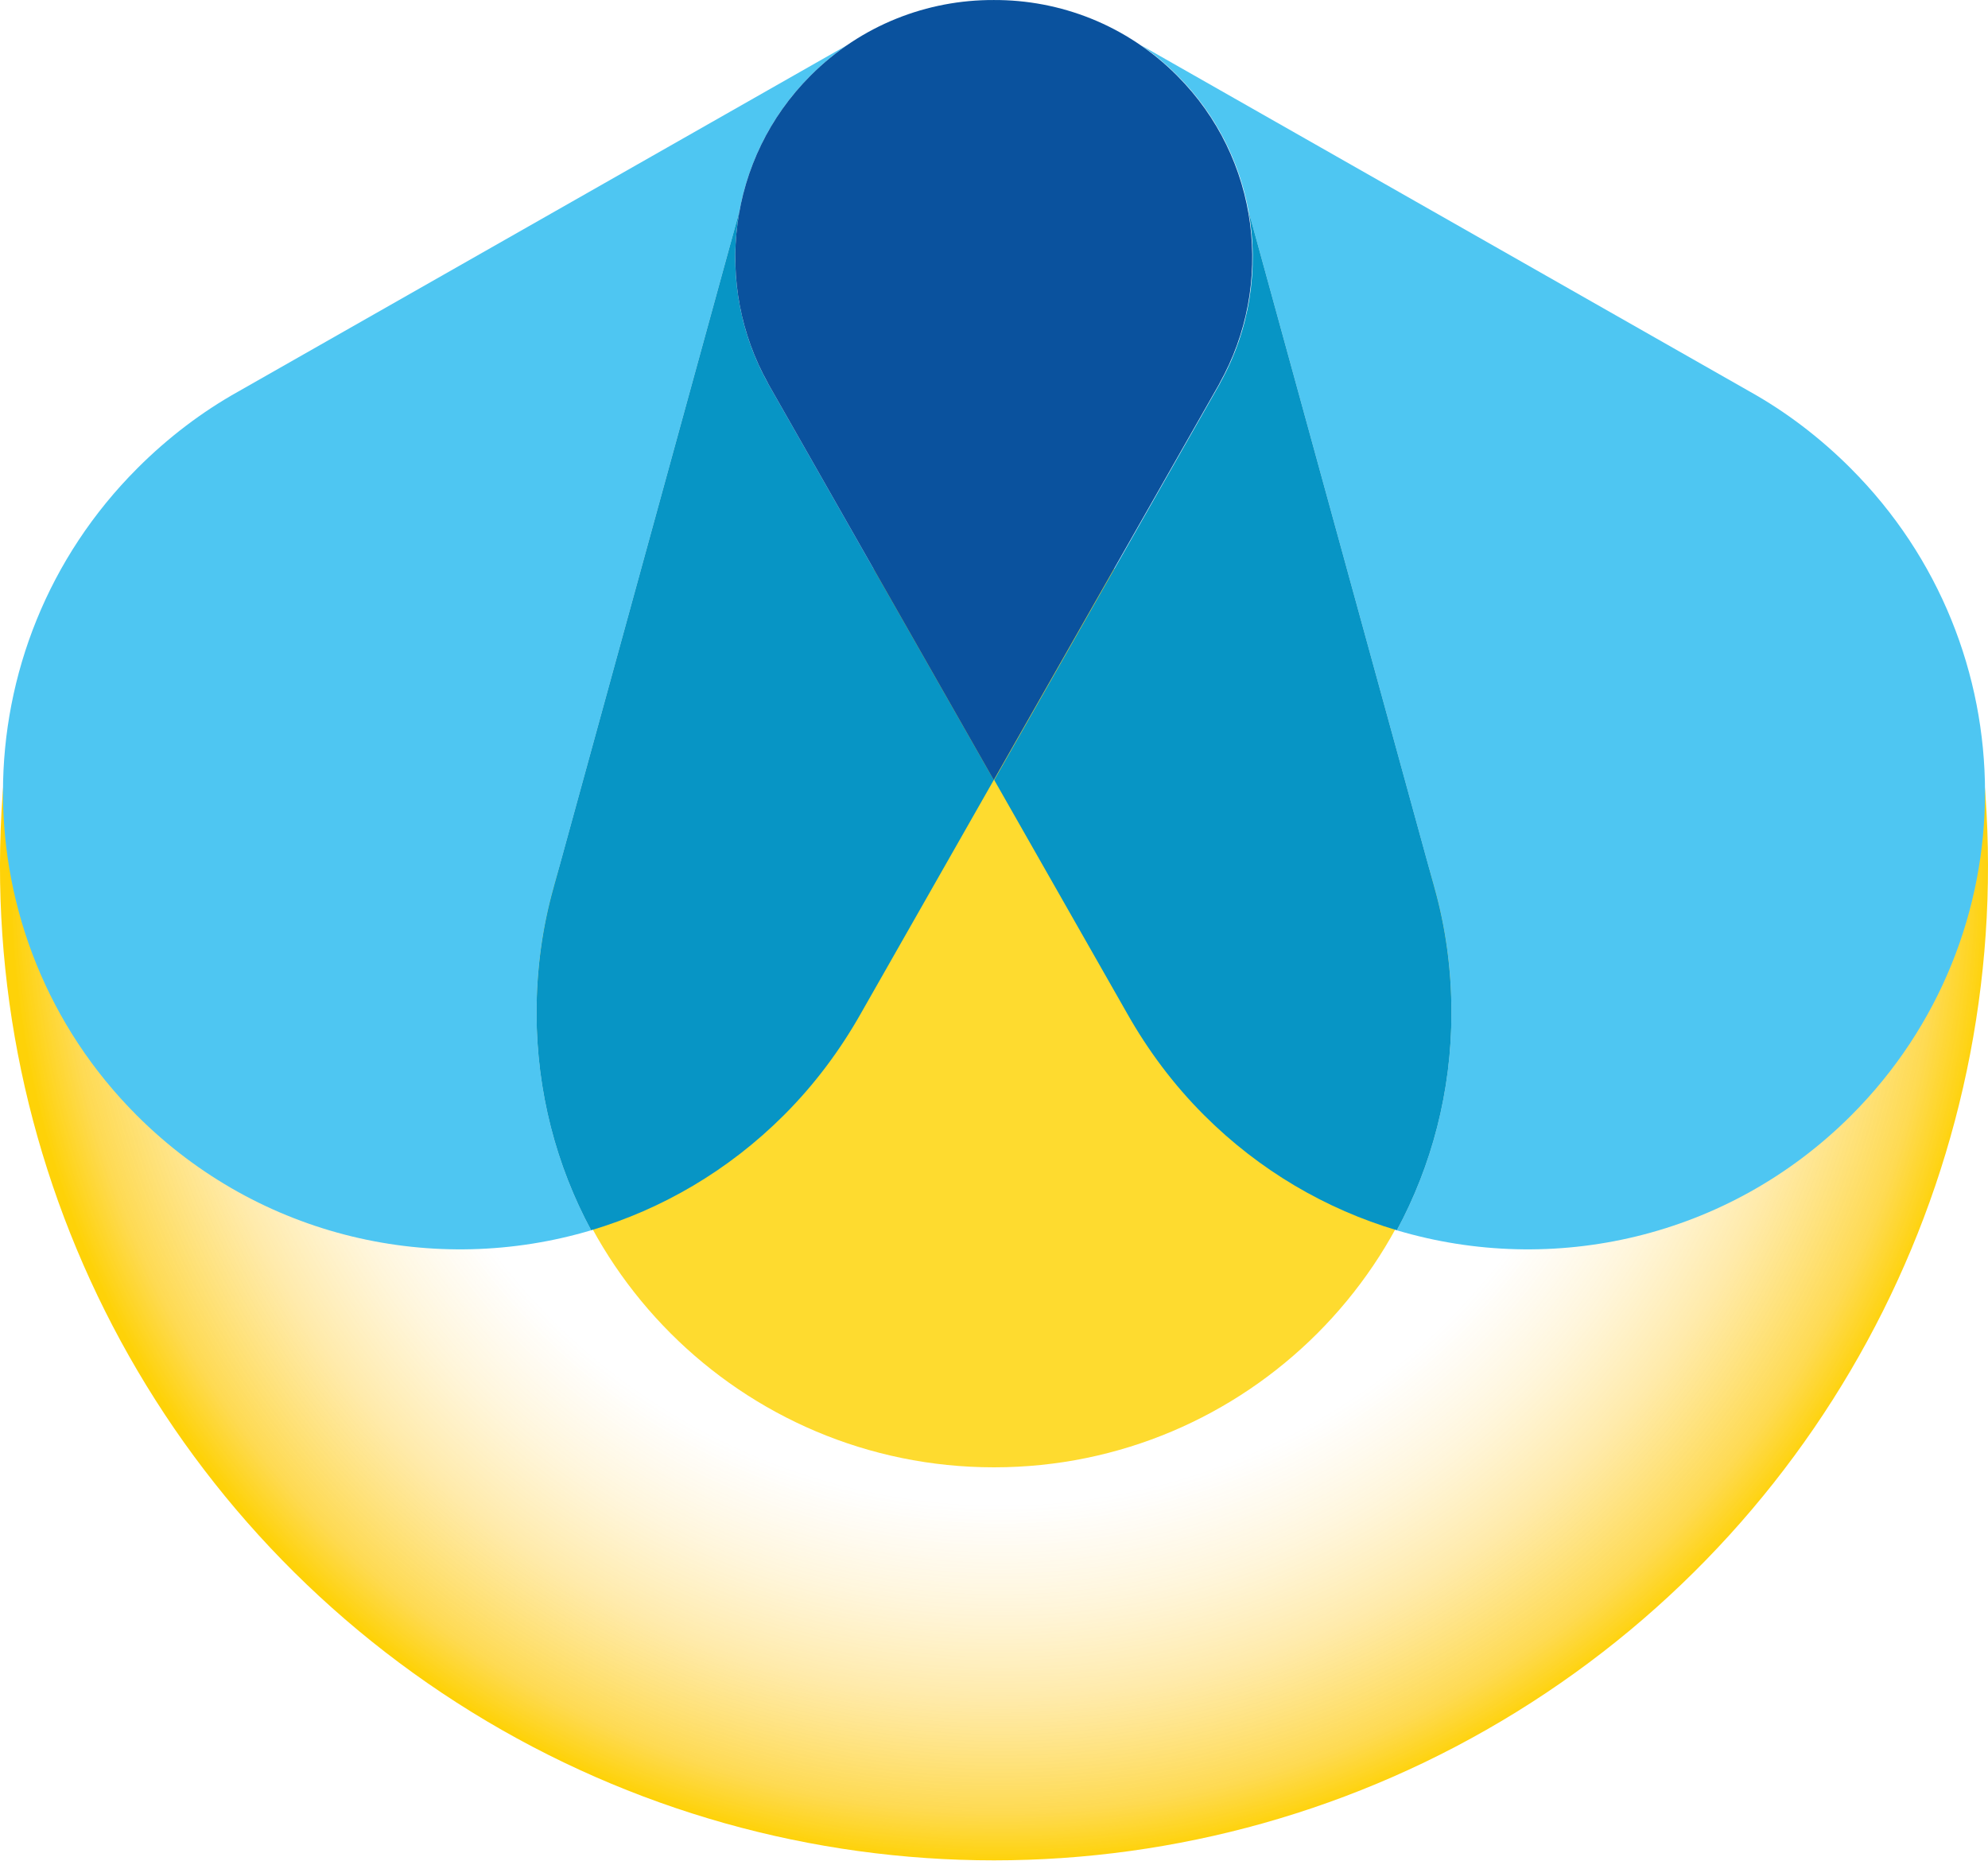
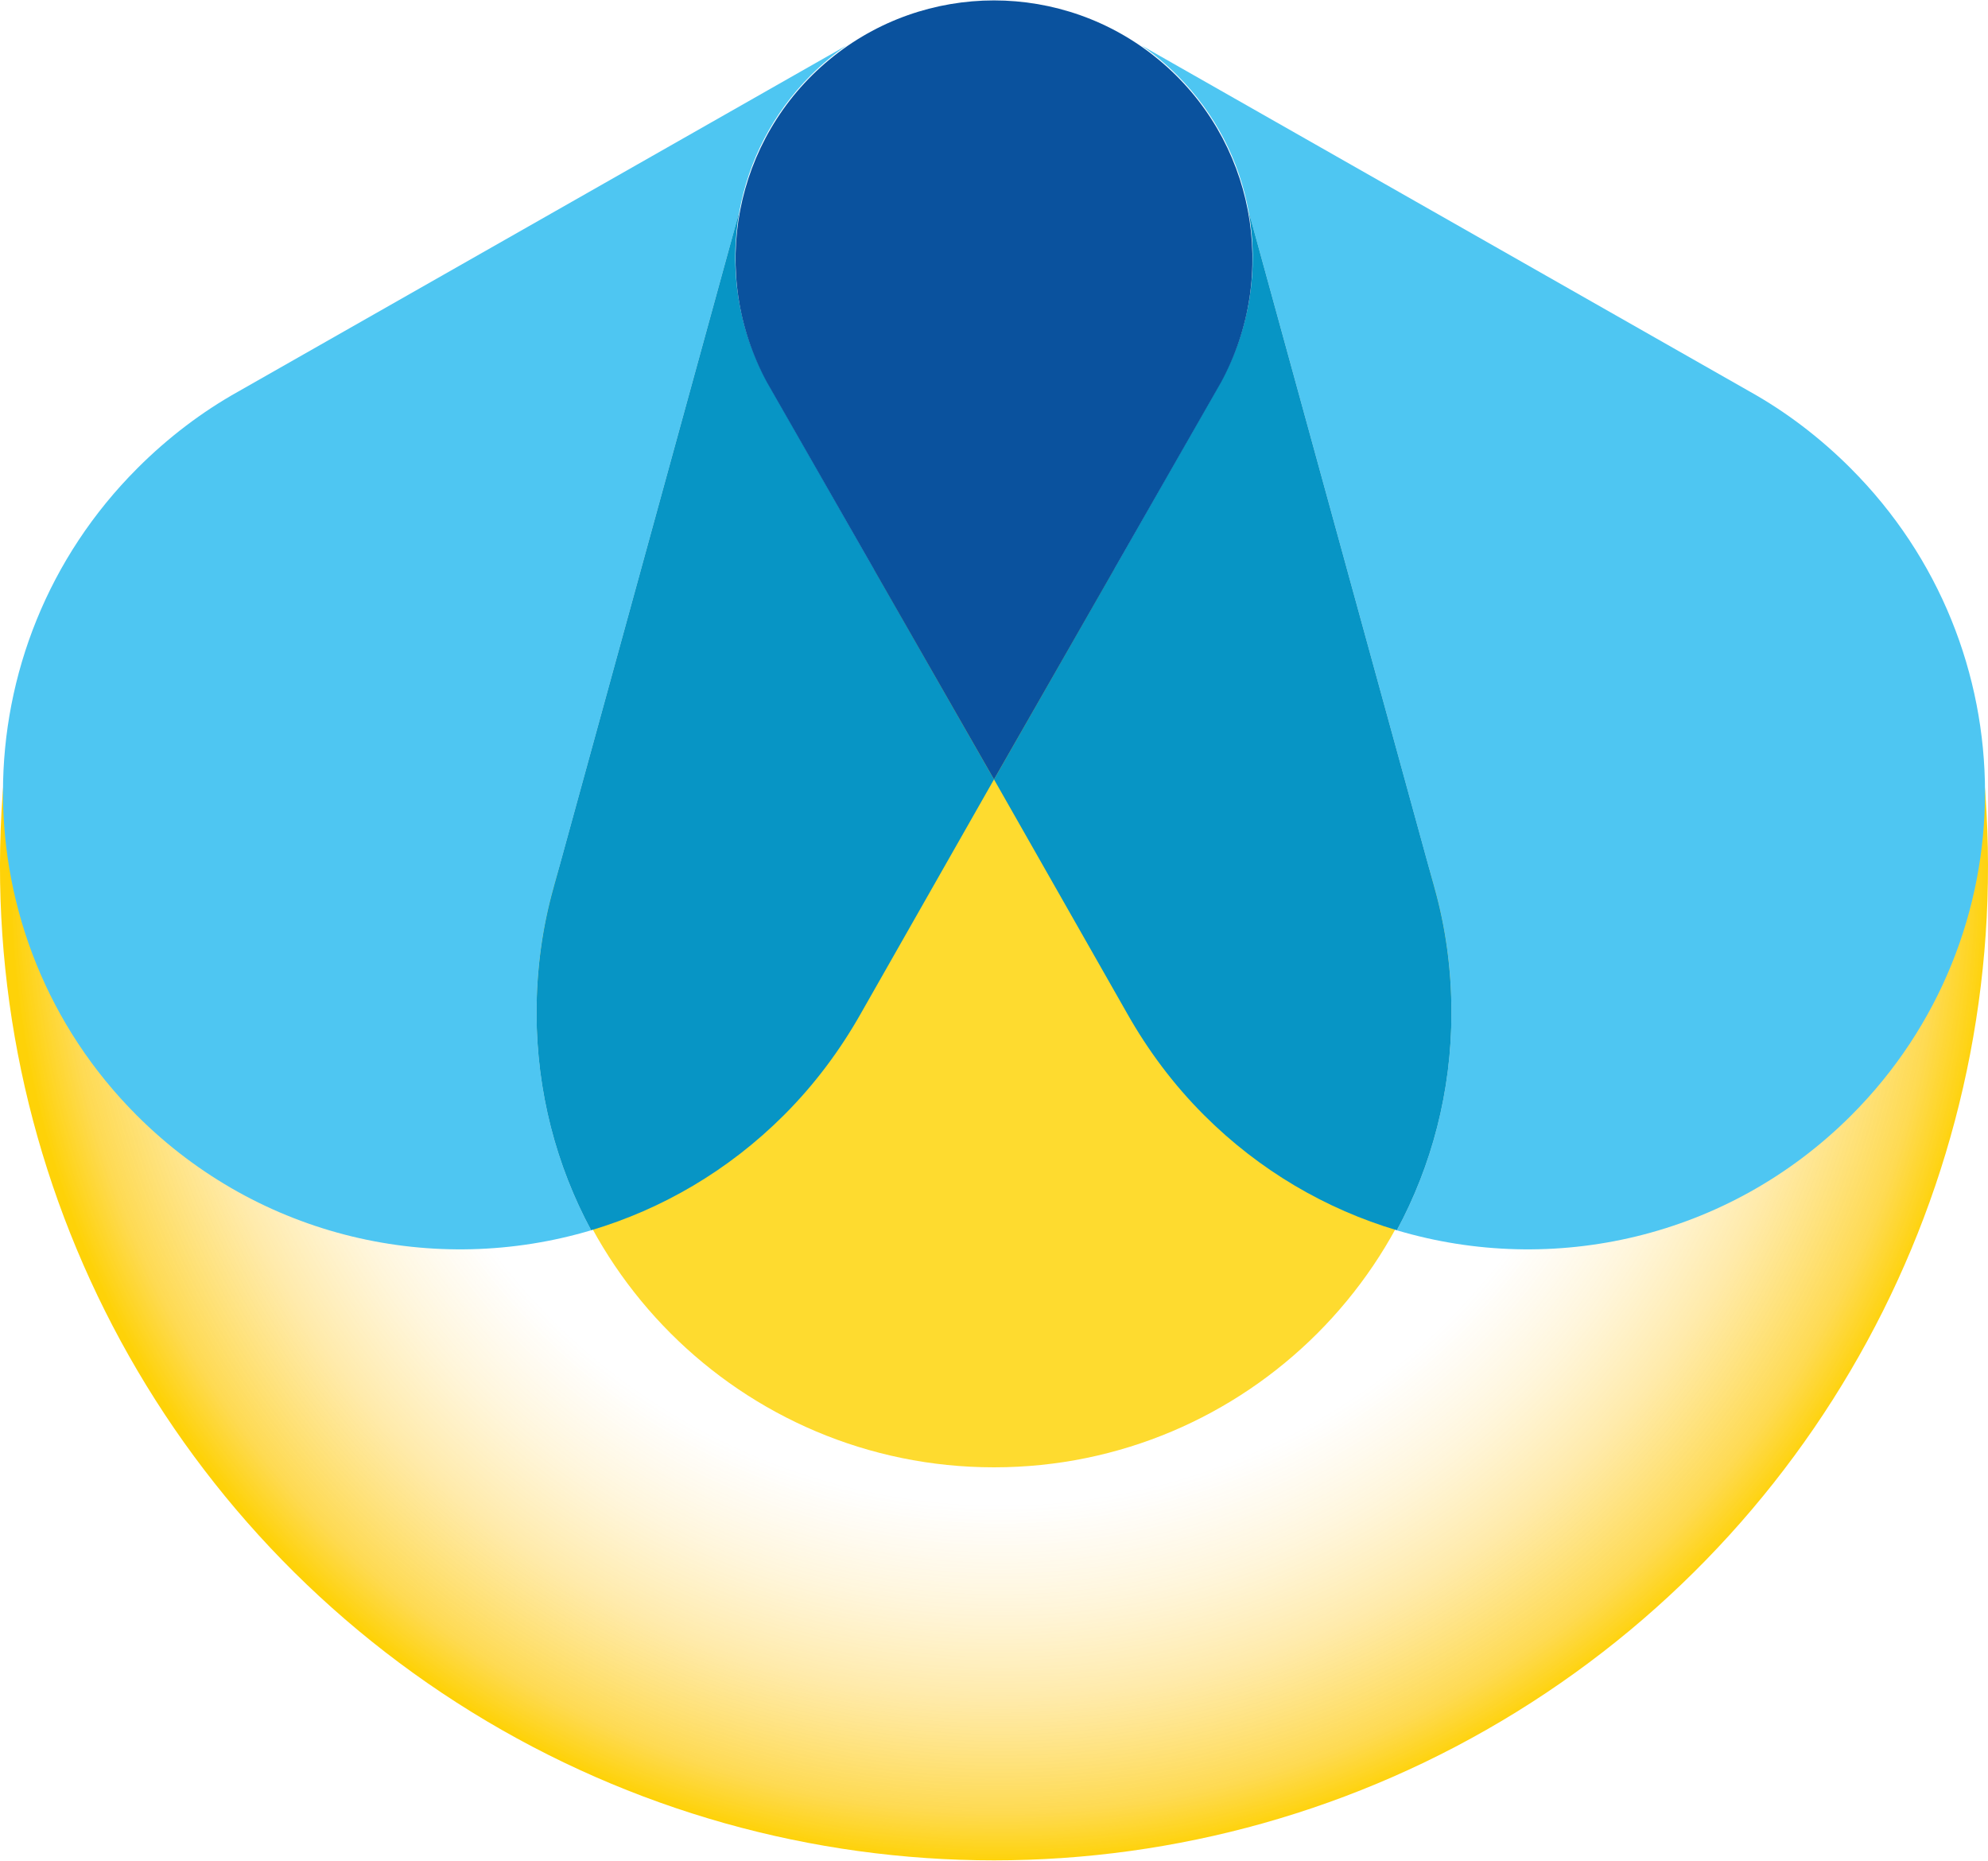
<svg xmlns="http://www.w3.org/2000/svg" xmlns:xlink="http://www.w3.org/1999/xlink" viewBox="0 0 1000 936">
  <radialGradient id="f" gradientUnits="userSpaceOnUse" cy="438.46" cx="503.24" r="498.32">
    <stop stop-color="#fff" stop-opacity=".6" offset=".638" />
    <stop stop-color="#fffaee" stop-opacity=".638" offset=".673" />
    <stop stop-color="#fff2cd" stop-opacity=".713" offset=".741" />
    <stop stop-color="#ffe698" stop-opacity=".817" offset=".834" />
    <stop stop-color="#fed848" stop-opacity=".944" offset=".949" />
    <stop stop-color="#fed208" offset="1" />
  </radialGradient>
  <path fill="url(#f)" d="m2 391 a 500 500 1 1 0 996 0 z" />
  <circle fill="#fedb2f" cx="500" cy="508" r="230" />
  <g id="l">
    <path fill="#4ec6f2" id="b" d="m69.091 235.52c15.505-15.5 32.537-28.412 50.821-38.626l306.03-174.1c-6.392 4.408-12.469 9.446-18.156 15.144-19.295 19.295-31.233 43.167-35.806 68.126l-93.45 340.15c-5.702 20.155-8.624 41.324-8.624 63.263 0 39.559 9.95 76.781 27.457 109.3-78.38 23.35-166.66 4.1-228.54-57.77-89.903-89.91-89.724-235.48.271-325.48z" />
-     <path fill="#0795c5" d="m278.52 446.21l93.457-340.15c-5.35 29.276-.585 60.029 14.325 86.645-.055-.014-.078-.023-.078-.023l113.66 199.62-66.96 117.6c-10.301 18.198-23.03 35.408-38.539 50.912-28.061 28.061-61.524 47.378-97.028 57.958-17.507-32.522-27.457-69.745-27.457-109.3.01-21.94 2.93-43.11 8.63-63.26z" />
+     <path fill="#0795c5" d="m278.52 446.21l93.457-340.15c-5.35 29.276-.585 60.029 14.325 86.645-.055-.014-.078-.023-.078-.023L500 392 432.924 509.902c-10.301 18.198-23.03 35.408-38.539 50.912-28.061 28.061-61.524 47.378-97.028 57.958-17.507-32.522-27.457-69.745-27.457-109.3.01-21.94 2.93-43.11 8.63-63.26z" />
  </g>
  <use xlink:href="#l" transform="translate(1000)scale(-1 1)" />
-   <path fill="#0a529e" d="m499.89 392.31l113.66-199.62s-.022.009-.073.023c27.612-49.312 20.447-112.84-21.48-154.77-25.426-25.426-58.785-38.073-92.104-37.932-33.318-.142-66.678 12.505-92.104 37.932-41.933 41.928-49.088 105.46-21.48 154.77-.055-.014-.078-.023-.078-.023l113.65 199.62z" />
+   <path fill="#0a529e" d="m500 392 114-199.31a130 130 0 1 0-228 0" />
</svg>
